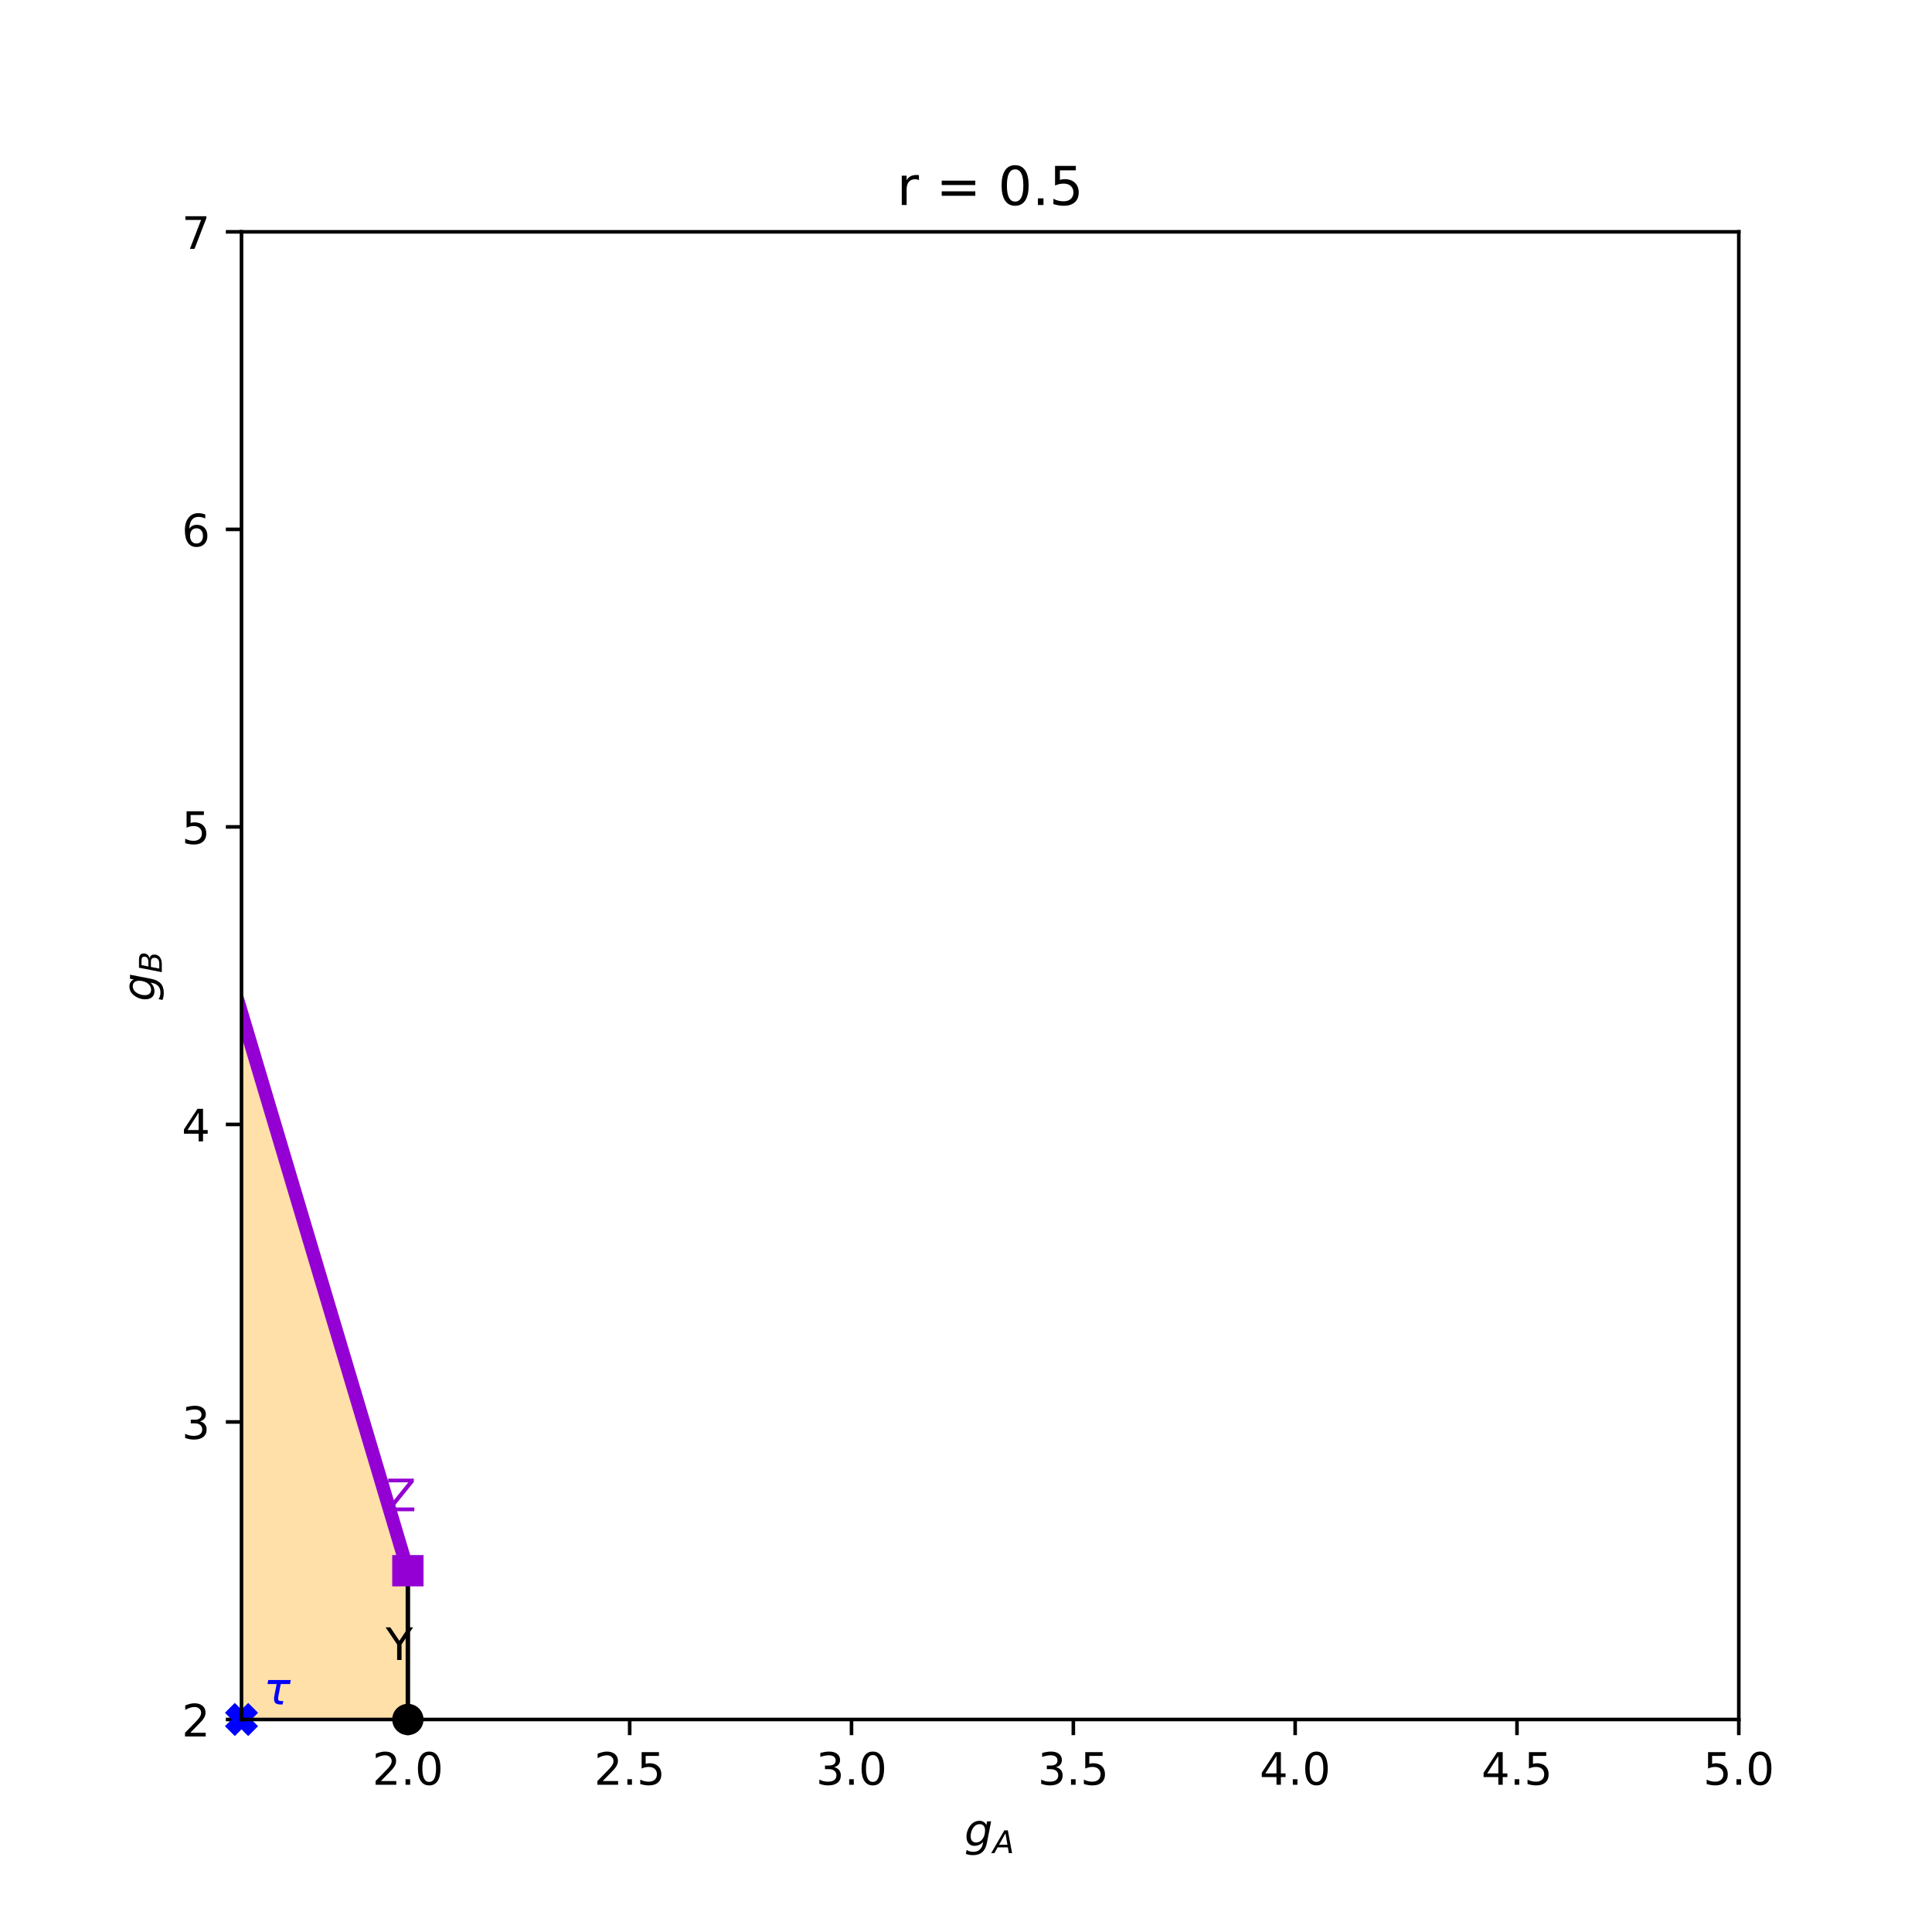
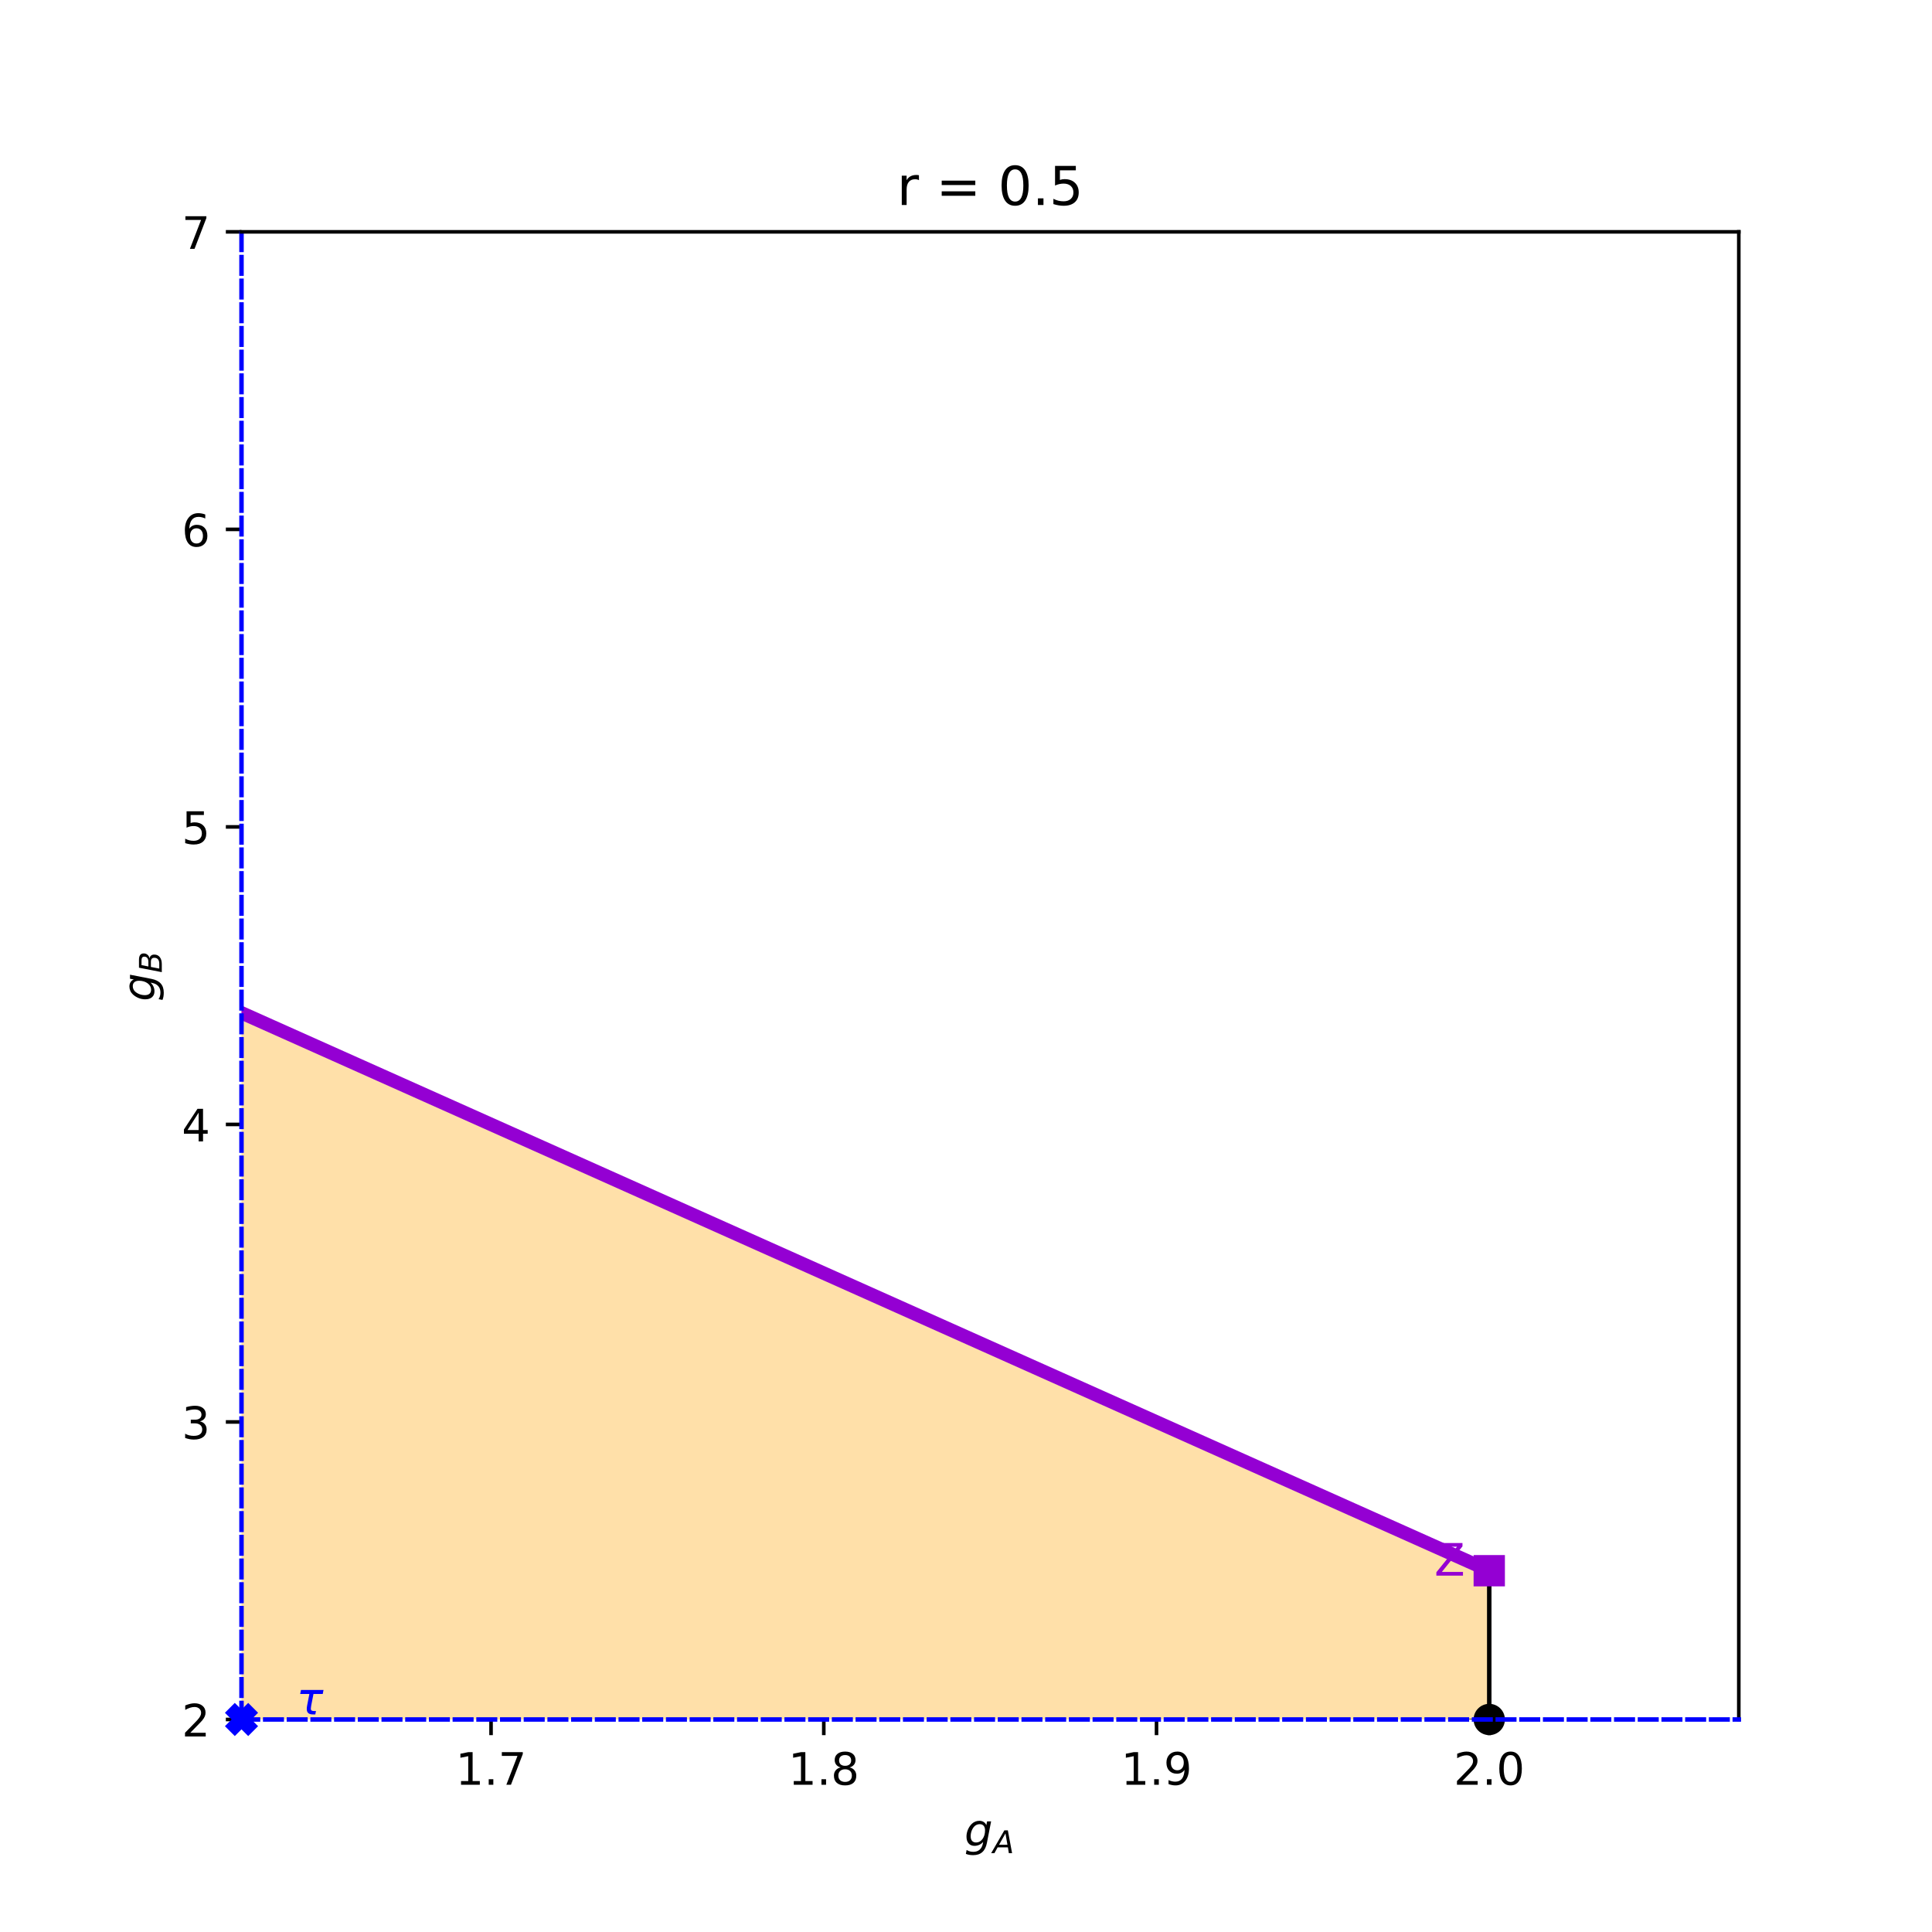
<svg xmlns="http://www.w3.org/2000/svg" xmlns:xlink="http://www.w3.org/1999/xlink" width="432pt" height="432pt" viewBox="0 0 432 432" version="1.1">
  <defs>
    <style type="text/css">*{stroke-linejoin: round; stroke-linecap: butt}</style>
  </defs>
  <g id="figure_1">
    <g id="patch_1">
      <path d="M 0 432  L 432 432  L 432 0  L 0 0  z " style="fill: #ffffff" />
    </g>
    <g id="axes_1">
      <g id="patch_2">
        <path d="M 54 384.48  L 388.8 384.48  L 388.8 51.84  L 54 51.84  z " style="fill: #ffffff" />
      </g>
      <g id="patch_3">
-         <path d="M -57.6 484.272  L 91.2 384.48  L 91.2 351.216  L 41.6 184.896  z " clip-path="url(#p2d5681308e)" style="fill: #ffa500; opacity: 0.1; stroke: #ffa500; stroke-linejoin: miter" />
+         <path d="M -783 484.272  L 333 384.48  L 333 351.216  L -39 184.896  z " clip-path="url(#p8c0854b773)" style="fill: #ffa500; opacity: 0.1; stroke: #ffa500; stroke-linejoin: miter" />
      </g>
      <g id="patch_4">
-         <path d="M -57.6 484.272  L 91.2 384.48  L 91.2 351.216  L 41.6 184.896  z " clip-path="url(#p2d5681308e)" style="fill: #ffa500; opacity: 0.1; stroke: #ffa500; stroke-linejoin: miter" />
+         <path d="M -783 484.272  L 333 384.48  L 333 351.216  L -39 184.896  z " clip-path="url(#p8c0854b773)" style="fill: #ffa500; opacity: 0.1; stroke: #ffa500; stroke-linejoin: miter" />
      </g>
      <g id="patch_5">
-         <path d="M -57.6 484.272  L 91.2 384.48  L 91.2 351.216  L 41.6 184.896  z " clip-path="url(#p2d5681308e)" style="fill: #ffa500; opacity: 0.1; stroke: #ffa500; stroke-linejoin: miter" />
+         <path d="M -783 484.272  L 333 384.48  L 333 351.216  L -39 184.896  z " clip-path="url(#p8c0854b773)" style="fill: #ffa500; opacity: 0.1; stroke: #ffa500; stroke-linejoin: miter" />
      </g>
      <g id="patch_6">
-         <path d="M -57.6 484.272  L 91.2 384.48  L 91.2 351.216  L 41.6 184.896  z " clip-path="url(#p2d5681308e)" style="fill: #ffa500; opacity: 0.1; stroke: #ffa500; stroke-linejoin: miter" />
+         <path d="M -783 484.272  L 333 384.48  L 333 351.216  L -39 184.896  z " clip-path="url(#p8c0854b773)" style="fill: #ffa500; opacity: 0.1; stroke: #ffa500; stroke-linejoin: miter" />
      </g>
      <g id="matplotlib.axis_1">
        <g id="xtick_1">
          <g id="line2d_1">
            <defs>
-               <path id="me4f27d8e48" d="M 0 0  L 0 3.5  " style="stroke: #000000; stroke-width: 0.8" />
-             </defs>
-             <g>
-               <use xlink:href="#me4f27d8e48" x="91.2" y="384.48" style="stroke: #000000; stroke-width: 0.8" />
+               <path id="m6386269660" d="M 0 0  L 0 3.5  " style="stroke: #000000; stroke-width: 0.8" />
+             </defs>
+             <g>
+               <use xlink:href="#m6386269660" x="109.8" y="384.48" style="stroke: #000000; stroke-width: 0.8" />
            </g>
          </g>
          <g id="text_1">
-             <g transform="translate(83.24844 399.0784) scale(0.1 -0.1)">
-               <defs>
-                 <path id="DejaVuSans-32" d="M 1228 531  L 3431 531  L 3431 0  L 469 0  L 469 531  Q 828 903 1448 1529  Q 2069 2156 2228 2338  Q 2531 2678 2651 2914  Q 2772 3150 2772 3378  Q 2772 3750 2511 3984  Q 2250 4219 1831 4219  Q 1534 4219 1204 4116  Q 875 4013 500 3803  L 500 4441  Q 881 4594 1212 4672  Q 1544 4750 1819 4750  Q 2544 4750 2975 4387  Q 3406 4025 3406 3419  Q 3406 3131 3298 2873  Q 3191 2616 2906 2266  Q 2828 2175 2409 1742  Q 1991 1309 1228 531  z " transform="scale(0.015625)" />
+             <g transform="translate(101.8484 399.0784) scale(0.1 -0.1)">
+               <defs>
+                 <path id="DejaVuSans-31" d="M 794 531  L 1825 531  L 1825 4091  L 703 3866  L 703 4441  L 1819 4666  L 2450 4666  L 2450 531  L 3481 531  L 3481 0  L 794 0  L 794 531  z " transform="scale(0.015625)" />
                <path id="DejaVuSans-2e" d="M 684 794  L 1344 794  L 1344 0  L 684 0  L 684 794  z " transform="scale(0.015625)" />
-                 <path id="DejaVuSans-30" d="M 2034 4250  Q 1547 4250 1301 3770  Q 1056 3291 1056 2328  Q 1056 1369 1301 889  Q 1547 409 2034 409  Q 2525 409 2770 889  Q 3016 1369 3016 2328  Q 3016 3291 2770 3770  Q 2525 4250 2034 4250  z M 2034 4750  Q 2819 4750 3233 4129  Q 3647 3509 3647 2328  Q 3647 1150 3233 529  Q 2819 -91 2034 -91  Q 1250 -91 836 529  Q 422 1150 422 2328  Q 422 3509 836 4129  Q 1250 4750 2034 4750  z " transform="scale(0.015625)" />
-               </defs>
-               <use xlink:href="#DejaVuSans-32" />
-               <use xlink:href="#DejaVuSans-2e" x="63.623" />
-               <use xlink:href="#DejaVuSans-30" x="95.41" />
+                 <path id="DejaVuSans-37" d="M 525 4666  L 3525 4666  L 3525 4397  L 1831 0  L 1172 0  L 2766 4134  L 525 4134  L 525 4666  z " transform="scale(0.015625)" />
+               </defs>
+               <use xlink:href="#DejaVuSans-31" />
+               <use xlink:href="#DejaVuSans-2e" x="63.623" />
+               <use xlink:href="#DejaVuSans-37" x="95.41" />
            </g>
          </g>
        </g>
        <g id="xtick_2">
          <g id="line2d_2">
            <g>
-               <use xlink:href="#me4f27d8e48" x="140.8" y="384.48" style="stroke: #000000; stroke-width: 0.8" />
+               <use xlink:href="#m6386269660" x="184.2" y="384.48" style="stroke: #000000; stroke-width: 0.8" />
            </g>
          </g>
          <g id="text_2">
-             <g transform="translate(132.8484 399.0784) scale(0.1 -0.1)">
-               <defs>
-                 <path id="DejaVuSans-35" d="M 691 4666  L 3169 4666  L 3169 4134  L 1269 4134  L 1269 2991  Q 1406 3038 1543 3061  Q 1681 3084 1819 3084  Q 2600 3084 3056 2656  Q 3513 2228 3513 1497  Q 3513 744 3044 326  Q 2575 -91 1722 -91  Q 1428 -91 1123 -41  Q 819 9 494 109  L 494 744  Q 775 591 1075 516  Q 1375 441 1709 441  Q 2250 441 2565 725  Q 2881 1009 2881 1497  Q 2881 1984 2565 2268  Q 2250 2553 1709 2553  Q 1456 2553 1204 2497  Q 953 2441 691 2322  L 691 4666  z " transform="scale(0.015625)" />
-               </defs>
-               <use xlink:href="#DejaVuSans-32" />
-               <use xlink:href="#DejaVuSans-2e" x="63.623" />
-               <use xlink:href="#DejaVuSans-35" x="95.41" />
+             <g transform="translate(176.2484 399.0784) scale(0.1 -0.1)">
+               <defs>
+                 <path id="DejaVuSans-38" d="M 2034 2216  Q 1584 2216 1326 1975  Q 1069 1734 1069 1313  Q 1069 891 1326 650  Q 1584 409 2034 409  Q 2484 409 2743 651  Q 3003 894 3003 1313  Q 3003 1734 2745 1975  Q 2488 2216 2034 2216  z M 1403 2484  Q 997 2584 770 2862  Q 544 3141 544 3541  Q 544 4100 942 4425  Q 1341 4750 2034 4750  Q 2731 4750 3128 4425  Q 3525 4100 3525 3541  Q 3525 3141 3298 2862  Q 3072 2584 2669 2484  Q 3125 2378 3379 2068  Q 3634 1759 3634 1313  Q 3634 634 3220 271  Q 2806 -91 2034 -91  Q 1263 -91 848 271  Q 434 634 434 1313  Q 434 1759 690 2068  Q 947 2378 1403 2484  z M 1172 3481  Q 1172 3119 1398 2916  Q 1625 2713 2034 2713  Q 2441 2713 2670 2916  Q 2900 3119 2900 3481  Q 2900 3844 2670 4047  Q 2441 4250 2034 4250  Q 1625 4250 1398 4047  Q 1172 3844 1172 3481  z " transform="scale(0.015625)" />
+               </defs>
+               <use xlink:href="#DejaVuSans-31" />
+               <use xlink:href="#DejaVuSans-2e" x="63.623" />
+               <use xlink:href="#DejaVuSans-38" x="95.41" />
            </g>
          </g>
        </g>
        <g id="xtick_3">
          <g id="line2d_3">
            <g>
-               <use xlink:href="#me4f27d8e48" x="190.4" y="384.48" style="stroke: #000000; stroke-width: 0.8" />
+               <use xlink:href="#m6386269660" x="258.6" y="384.48" style="stroke: #000000; stroke-width: 0.8" />
            </g>
          </g>
          <g id="text_3">
-             <g transform="translate(182.4484 399.0784) scale(0.1 -0.1)">
-               <defs>
-                 <path id="DejaVuSans-33" d="M 2597 2516  Q 3050 2419 3304 2112  Q 3559 1806 3559 1356  Q 3559 666 3084 287  Q 2609 -91 1734 -91  Q 1441 -91 1130 -33  Q 819 25 488 141  L 488 750  Q 750 597 1062 519  Q 1375 441 1716 441  Q 2309 441 2620 675  Q 2931 909 2931 1356  Q 2931 1769 2642 2001  Q 2353 2234 1838 2234  L 1294 2234  L 1294 2753  L 1863 2753  Q 2328 2753 2575 2939  Q 2822 3125 2822 3475  Q 2822 3834 2567 4026  Q 2313 4219 1838 4219  Q 1578 4219 1281 4162  Q 984 4106 628 3988  L 628 4550  Q 988 4650 1302 4700  Q 1616 4750 1894 4750  Q 2613 4750 3031 4423  Q 3450 4097 3450 3541  Q 3450 3153 3228 2886  Q 3006 2619 2597 2516  z " transform="scale(0.015625)" />
-               </defs>
-               <use xlink:href="#DejaVuSans-33" />
-               <use xlink:href="#DejaVuSans-2e" x="63.623" />
-               <use xlink:href="#DejaVuSans-30" x="95.41" />
+             <g transform="translate(250.6484 399.0784) scale(0.1 -0.1)">
+               <defs>
+                 <path id="DejaVuSans-39" d="M 703 97  L 703 672  Q 941 559 1184 500  Q 1428 441 1663 441  Q 2288 441 2617 861  Q 2947 1281 2994 2138  Q 2813 1869 2534 1725  Q 2256 1581 1919 1581  Q 1219 1581 811 2004  Q 403 2428 403 3163  Q 403 3881 828 4315  Q 1253 4750 1959 4750  Q 2769 4750 3195 4129  Q 3622 3509 3622 2328  Q 3622 1225 3098 567  Q 2575 -91 1691 -91  Q 1453 -91 1209 -44  Q 966 3 703 97  z M 1959 2075  Q 2384 2075 2632 2365  Q 2881 2656 2881 3163  Q 2881 3666 2632 3958  Q 2384 4250 1959 4250  Q 1534 4250 1286 3958  Q 1038 3666 1038 3163  Q 1038 2656 1286 2365  Q 1534 2075 1959 2075  z " transform="scale(0.015625)" />
+               </defs>
+               <use xlink:href="#DejaVuSans-31" />
+               <use xlink:href="#DejaVuSans-2e" x="63.623" />
+               <use xlink:href="#DejaVuSans-39" x="95.41" />
            </g>
          </g>
        </g>
        <g id="xtick_4">
          <g id="line2d_4">
            <g>
-               <use xlink:href="#me4f27d8e48" x="240" y="384.48" style="stroke: #000000; stroke-width: 0.8" />
+               <use xlink:href="#m6386269660" x="333" y="384.48" style="stroke: #000000; stroke-width: 0.8" />
            </g>
          </g>
          <g id="text_4">
-             <g transform="translate(232.0484 399.0784) scale(0.1 -0.1)">
-               <use xlink:href="#DejaVuSans-33" />
-               <use xlink:href="#DejaVuSans-2e" x="63.623" />
-               <use xlink:href="#DejaVuSans-35" x="95.41" />
-             </g>
-           </g>
-         </g>
-         <g id="xtick_5">
-           <g id="line2d_5">
-             <g>
-               <use xlink:href="#me4f27d8e48" x="289.6" y="384.48" style="stroke: #000000; stroke-width: 0.8" />
-             </g>
-           </g>
-           <g id="text_5">
-             <g transform="translate(281.6484 399.0784) scale(0.1 -0.1)">
-               <defs>
-                 <path id="DejaVuSans-34" d="M 2419 4116  L 825 1625  L 2419 1625  L 2419 4116  z M 2253 4666  L 3047 4666  L 3047 1625  L 3713 1625  L 3713 1100  L 3047 1100  L 3047 0  L 2419 0  L 2419 1100  L 313 1100  L 313 1709  L 2253 4666  z " transform="scale(0.015625)" />
-               </defs>
-               <use xlink:href="#DejaVuSans-34" />
+             <g transform="translate(325.0484 399.0784) scale(0.1 -0.1)">
+               <defs>
+                 <path id="DejaVuSans-32" d="M 1228 531  L 3431 531  L 3431 0  L 469 0  L 469 531  Q 828 903 1448 1529  Q 2069 2156 2228 2338  Q 2531 2678 2651 2914  Q 2772 3150 2772 3378  Q 2772 3750 2511 3984  Q 2250 4219 1831 4219  Q 1534 4219 1204 4116  Q 875 4013 500 3803  L 500 4441  Q 881 4594 1212 4672  Q 1544 4750 1819 4750  Q 2544 4750 2975 4387  Q 3406 4025 3406 3419  Q 3406 3131 3298 2873  Q 3191 2616 2906 2266  Q 2828 2175 2409 1742  Q 1991 1309 1228 531  z " transform="scale(0.015625)" />
+                 <path id="DejaVuSans-30" d="M 2034 4250  Q 1547 4250 1301 3770  Q 1056 3291 1056 2328  Q 1056 1369 1301 889  Q 1547 409 2034 409  Q 2525 409 2770 889  Q 3016 1369 3016 2328  Q 3016 3291 2770 3770  Q 2525 4250 2034 4250  z M 2034 4750  Q 2819 4750 3233 4129  Q 3647 3509 3647 2328  Q 3647 1150 3233 529  Q 2819 -91 2034 -91  Q 1250 -91 836 529  Q 422 1150 422 2328  Q 422 3509 836 4129  Q 1250 4750 2034 4750  z " transform="scale(0.015625)" />
+               </defs>
+               <use xlink:href="#DejaVuSans-32" />
              <use xlink:href="#DejaVuSans-2e" x="63.623" />
              <use xlink:href="#DejaVuSans-30" x="95.41" />
            </g>
          </g>
        </g>
-         <g id="xtick_6">
-           <g id="line2d_6">
-             <g>
-               <use xlink:href="#me4f27d8e48" x="339.2" y="384.48" style="stroke: #000000; stroke-width: 0.8" />
-             </g>
-           </g>
-           <g id="text_6">
-             <g transform="translate(331.2484 399.0784) scale(0.1 -0.1)">
-               <use xlink:href="#DejaVuSans-34" />
-               <use xlink:href="#DejaVuSans-2e" x="63.623" />
-               <use xlink:href="#DejaVuSans-35" x="95.41" />
-             </g>
-           </g>
-         </g>
-         <g id="xtick_7">
-           <g id="line2d_7">
-             <g>
-               <use xlink:href="#me4f27d8e48" x="388.8" y="384.48" style="stroke: #000000; stroke-width: 0.8" />
-             </g>
-           </g>
-           <g id="text_7">
-             <g transform="translate(380.8484 399.0784) scale(0.1 -0.1)">
-               <use xlink:href="#DejaVuSans-35" />
-               <use xlink:href="#DejaVuSans-2e" x="63.623" />
-               <use xlink:href="#DejaVuSans-30" x="95.41" />
-             </g>
-           </g>
-         </g>
-         <g id="text_8">
+         <g id="text_5">
          <g transform="translate(215.65 412.7362) scale(0.1 -0.1)">
            <defs>
              <path id="DejaVuSans-Oblique-67" d="M 3816 3500  L 3219 434  Q 3047 -456 2561 -893  Q 2075 -1331 1253 -1331  Q 950 -1331 690 -1286  Q 431 -1241 206 -1147  L 313 -588  Q 525 -725 762 -790  Q 1000 -856 1269 -856  Q 1816 -856 2167 -557  Q 2519 -259 2631 300  L 2681 563  Q 2441 288 2122 144  Q 1803 0 1434 0  Q 903 0 598 351  Q 294 703 294 1319  Q 294 1803 478 2267  Q 663 2731 997 3091  Q 1219 3328 1514 3456  Q 1809 3584 2131 3584  Q 2484 3584 2746 3420  Q 3009 3256 3138 2956  L 3238 3500  L 3816 3500  z M 2950 2216  Q 2950 2641 2750 2872  Q 2550 3103 2181 3103  Q 1953 3103 1747 3012  Q 1541 2922 1394 2759  Q 1156 2491 1023 2127  Q 891 1763 891 1375  Q 891 944 1092 712  Q 1294 481 1672 481  Q 2219 481 2584 976  Q 2950 1472 2950 2216  z " transform="scale(0.015625)" />
              <path id="DejaVuSans-Oblique-41" d="M 2356 4666  L 3072 4666  L 3938 0  L 3278 0  L 3084 1197  L 984 1197  L 325 0  L -341 0  L 2356 4666  z M 2584 4044  L 1275 1722  L 2988 1722  L 2584 4044  z " transform="scale(0.015625)" />
            </defs>
            <use xlink:href="#DejaVuSans-Oblique-67" />
            <use xlink:href="#DejaVuSans-Oblique-41" transform="translate(63.47656 -16.40625) scale(0.7)" />
          </g>
        </g>
      </g>
      <g id="matplotlib.axis_2">
        <g id="ytick_1">
-           <g id="line2d_8">
-             <defs>
-               <path id="m628d3cce28" d="M 0 0  L -3.5 0  " style="stroke: #000000; stroke-width: 0.8" />
-             </defs>
-             <g>
-               <use xlink:href="#m628d3cce28" x="54" y="384.48" style="stroke: #000000; stroke-width: 0.8" />
-             </g>
-           </g>
-           <g id="text_9">
+           <g id="line2d_5">
+             <defs>
+               <path id="me17f056803" d="M 0 0  L -3.5 0  " style="stroke: #000000; stroke-width: 0.8" />
+             </defs>
+             <g>
+               <use xlink:href="#me17f056803" x="54" y="384.48" style="stroke: #000000; stroke-width: 0.8" />
+             </g>
+           </g>
+           <g id="text_6">
            <g transform="translate(40.6375 388.2792) scale(0.1 -0.1)">
              <use xlink:href="#DejaVuSans-32" />
            </g>
          </g>
        </g>
        <g id="ytick_2">
+           <g id="line2d_6">
+             <g>
+               <use xlink:href="#me17f056803" x="54" y="317.952" style="stroke: #000000; stroke-width: 0.8" />
+             </g>
+           </g>
+           <g id="text_7">
+             <g transform="translate(40.6375 321.7512) scale(0.1 -0.1)">
+               <defs>
+                 <path id="DejaVuSans-33" d="M 2597 2516  Q 3050 2419 3304 2112  Q 3559 1806 3559 1356  Q 3559 666 3084 287  Q 2609 -91 1734 -91  Q 1441 -91 1130 -33  Q 819 25 488 141  L 488 750  Q 750 597 1062 519  Q 1375 441 1716 441  Q 2309 441 2620 675  Q 2931 909 2931 1356  Q 2931 1769 2642 2001  Q 2353 2234 1838 2234  L 1294 2234  L 1294 2753  L 1863 2753  Q 2328 2753 2575 2939  Q 2822 3125 2822 3475  Q 2822 3834 2567 4026  Q 2313 4219 1838 4219  Q 1578 4219 1281 4162  Q 984 4106 628 3988  L 628 4550  Q 988 4650 1302 4700  Q 1616 4750 1894 4750  Q 2613 4750 3031 4423  Q 3450 4097 3450 3541  Q 3450 3153 3228 2886  Q 3006 2619 2597 2516  z " transform="scale(0.015625)" />
+               </defs>
+               <use xlink:href="#DejaVuSans-33" />
+             </g>
+           </g>
+         </g>
+         <g id="ytick_3">
+           <g id="line2d_7">
+             <g>
+               <use xlink:href="#me17f056803" x="54" y="251.424" style="stroke: #000000; stroke-width: 0.8" />
+             </g>
+           </g>
+           <g id="text_8">
+             <g transform="translate(40.6375 255.2232) scale(0.1 -0.1)">
+               <defs>
+                 <path id="DejaVuSans-34" d="M 2419 4116  L 825 1625  L 2419 1625  L 2419 4116  z M 2253 4666  L 3047 4666  L 3047 1625  L 3713 1625  L 3713 1100  L 3047 1100  L 3047 0  L 2419 0  L 2419 1100  L 313 1100  L 313 1709  L 2253 4666  z " transform="scale(0.015625)" />
+               </defs>
+               <use xlink:href="#DejaVuSans-34" />
+             </g>
+           </g>
+         </g>
+         <g id="ytick_4">
+           <g id="line2d_8">
+             <g>
+               <use xlink:href="#me17f056803" x="54" y="184.896" style="stroke: #000000; stroke-width: 0.8" />
+             </g>
+           </g>
+           <g id="text_9">
+             <g transform="translate(40.6375 188.6952) scale(0.1 -0.1)">
+               <defs>
+                 <path id="DejaVuSans-35" d="M 691 4666  L 3169 4666  L 3169 4134  L 1269 4134  L 1269 2991  Q 1406 3038 1543 3061  Q 1681 3084 1819 3084  Q 2600 3084 3056 2656  Q 3513 2228 3513 1497  Q 3513 744 3044 326  Q 2575 -91 1722 -91  Q 1428 -91 1123 -41  Q 819 9 494 109  L 494 744  Q 775 591 1075 516  Q 1375 441 1709 441  Q 2250 441 2565 725  Q 2881 1009 2881 1497  Q 2881 1984 2565 2268  Q 2250 2553 1709 2553  Q 1456 2553 1204 2497  Q 953 2441 691 2322  L 691 4666  z " transform="scale(0.015625)" />
+               </defs>
+               <use xlink:href="#DejaVuSans-35" />
+             </g>
+           </g>
+         </g>
+         <g id="ytick_5">
          <g id="line2d_9">
            <g>
-               <use xlink:href="#m628d3cce28" x="54" y="317.952" style="stroke: #000000; stroke-width: 0.8" />
+               <use xlink:href="#me17f056803" x="54" y="118.368" style="stroke: #000000; stroke-width: 0.8" />
            </g>
          </g>
          <g id="text_10">
-             <g transform="translate(40.6375 321.7512) scale(0.1 -0.1)">
-               <use xlink:href="#DejaVuSans-33" />
-             </g>
-           </g>
-         </g>
-         <g id="ytick_3">
+             <g transform="translate(40.6375 122.1672) scale(0.1 -0.1)">
+               <defs>
+                 <path id="DejaVuSans-36" d="M 2113 2584  Q 1688 2584 1439 2293  Q 1191 2003 1191 1497  Q 1191 994 1439 701  Q 1688 409 2113 409  Q 2538 409 2786 701  Q 3034 994 3034 1497  Q 3034 2003 2786 2293  Q 2538 2584 2113 2584  z M 3366 4563  L 3366 3988  Q 3128 4100 2886 4159  Q 2644 4219 2406 4219  Q 1781 4219 1451 3797  Q 1122 3375 1075 2522  Q 1259 2794 1537 2939  Q 1816 3084 2150 3084  Q 2853 3084 3261 2657  Q 3669 2231 3669 1497  Q 3669 778 3244 343  Q 2819 -91 2113 -91  Q 1303 -91 875 529  Q 447 1150 447 2328  Q 447 3434 972 4092  Q 1497 4750 2381 4750  Q 2619 4750 2861 4703  Q 3103 4656 3366 4563  z " transform="scale(0.015625)" />
+               </defs>
+               <use xlink:href="#DejaVuSans-36" />
+             </g>
+           </g>
+         </g>
+         <g id="ytick_6">
          <g id="line2d_10">
            <g>
-               <use xlink:href="#m628d3cce28" x="54" y="251.424" style="stroke: #000000; stroke-width: 0.8" />
+               <use xlink:href="#me17f056803" x="54" y="51.84" style="stroke: #000000; stroke-width: 0.8" />
            </g>
          </g>
          <g id="text_11">
-             <g transform="translate(40.6375 255.2232) scale(0.1 -0.1)">
-               <use xlink:href="#DejaVuSans-34" />
-             </g>
-           </g>
-         </g>
-         <g id="ytick_4">
-           <g id="line2d_11">
-             <g>
-               <use xlink:href="#m628d3cce28" x="54" y="184.896" style="stroke: #000000; stroke-width: 0.8" />
-             </g>
-           </g>
-           <g id="text_12">
-             <g transform="translate(40.6375 188.6952) scale(0.1 -0.1)">
-               <use xlink:href="#DejaVuSans-35" />
-             </g>
-           </g>
-         </g>
-         <g id="ytick_5">
-           <g id="line2d_12">
-             <g>
-               <use xlink:href="#m628d3cce28" x="54" y="118.368" style="stroke: #000000; stroke-width: 0.8" />
-             </g>
-           </g>
-           <g id="text_13">
-             <g transform="translate(40.6375 122.1672) scale(0.1 -0.1)">
-               <defs>
-                 <path id="DejaVuSans-36" d="M 2113 2584  Q 1688 2584 1439 2293  Q 1191 2003 1191 1497  Q 1191 994 1439 701  Q 1688 409 2113 409  Q 2538 409 2786 701  Q 3034 994 3034 1497  Q 3034 2003 2786 2293  Q 2538 2584 2113 2584  z M 3366 4563  L 3366 3988  Q 3128 4100 2886 4159  Q 2644 4219 2406 4219  Q 1781 4219 1451 3797  Q 1122 3375 1075 2522  Q 1259 2794 1537 2939  Q 1816 3084 2150 3084  Q 2853 3084 3261 2657  Q 3669 2231 3669 1497  Q 3669 778 3244 343  Q 2819 -91 2113 -91  Q 1303 -91 875 529  Q 447 1150 447 2328  Q 447 3434 972 4092  Q 1497 4750 2381 4750  Q 2619 4750 2861 4703  Q 3103 4656 3366 4563  z " transform="scale(0.015625)" />
-               </defs>
-               <use xlink:href="#DejaVuSans-36" />
-             </g>
-           </g>
-         </g>
-         <g id="ytick_6">
-           <g id="line2d_13">
-             <g>
-               <use xlink:href="#m628d3cce28" x="54" y="51.84" style="stroke: #000000; stroke-width: 0.8" />
-             </g>
-           </g>
-           <g id="text_14">
            <g transform="translate(40.6375 55.63922) scale(0.1 -0.1)">
-               <defs>
-                 <path id="DejaVuSans-37" d="M 525 4666  L 3525 4666  L 3525 4397  L 1831 0  L 1172 0  L 2766 4134  L 525 4134  L 525 4666  z " transform="scale(0.015625)" />
-               </defs>
              <use xlink:href="#DejaVuSans-37" />
            </g>
          </g>
        </g>
-         <g id="text_15">
+         <g id="text_12">
          <g transform="translate(34.5375 223.91) rotate(-90) scale(0.1 -0.1)">
            <defs>
              <path id="DejaVuSans-Oblique-42" d="M 1081 4666  L 2694 4666  Q 3350 4666 3675 4422  Q 4000 4178 4000 3688  Q 4000 3238 3720 2911  Q 3441 2584 2988 2516  Q 3375 2428 3569 2181  Q 3763 1934 3763 1522  Q 3763 819 3242 409  Q 2722 0 1819 0  L 172 0  L 1081 4666  z M 1234 2228  L 903 519  L 1919 519  Q 2491 519 2800 781  Q 3109 1044 3109 1522  Q 3109 1891 2904 2059  Q 2700 2228 2247 2228  L 1234 2228  z M 1606 4147  L 1331 2741  L 2272 2741  Q 2775 2741 3058 2959  Q 3341 3178 3341 3566  Q 3341 3869 3150 4008  Q 2959 4147 2541 4147  L 1606 4147  z " transform="scale(0.015625)" />
            </defs>
            <use xlink:href="#DejaVuSans-Oblique-67" />
            <use xlink:href="#DejaVuSans-Oblique-42" transform="translate(63.47656 -16.40625) scale(0.7)" />
          </g>
        </g>
      </g>
+       <g id="line2d_11">
+         <path d="M 333 384.48  L -1 414.346  " clip-path="url(#p8c0854b773)" style="fill: none; stroke: #000000; stroke-linecap: square" />
+       </g>
+       <g id="line2d_12">
+         <path clip-path="url(#p8c0854b773)" style="fill: none; stroke: #9400d3; stroke-width: 3; stroke-linecap: square" />
+       </g>
+       <g id="line2d_13">
+         <path d="M 333 351.216  L 333 384.48  " clip-path="url(#p8c0854b773)" style="fill: none; stroke: #000000; stroke-linecap: square" />
+       </g>
      <g id="line2d_14">
-         <path d="M 91.2 384.48  L 18.852 433  " clip-path="url(#p2d5681308e)" style="fill: none; stroke: #000000; stroke-linecap: square" />
+         <path d="M 333 351.216  L -1 201.886  " clip-path="url(#p8c0854b773)" style="fill: none; stroke: #9400d3; stroke-width: 3; stroke-linecap: square" />
      </g>
      <g id="line2d_15">
-         <path d="M 41.6 184.896  L -1 313.459  " clip-path="url(#p2d5681308e)" style="fill: none; stroke: #9400d3; stroke-width: 3; stroke-linecap: square" />
-       </g>
-       <g id="line2d_16">
-         <path d="M 91.2 351.216  L 91.2 384.48  " clip-path="url(#p2d5681308e)" style="fill: none; stroke: #000000; stroke-linecap: square" />
-       </g>
-       <g id="line2d_17">
-         <path d="M 91.2 351.216  L 41.6 184.896  " clip-path="url(#p2d5681308e)" style="fill: none; stroke: #9400d3; stroke-width: 3; stroke-linecap: square" />
-       </g>
-       <g id="line2d_18">
        <defs>
-           <path id="ma459838e51" d="M 0 3  C 0.796 3 1.559 2.684 2.121 2.121  C 2.684 1.559 3 0.796 3 0  C 3 -0.796 2.684 -1.559 2.121 -2.121  C 1.559 -2.684 0.796 -3 0 -3  C -0.796 -3 -1.559 -2.684 -2.121 -2.121  C -2.684 -1.559 -3 -0.796 -3 0  C -3 0.796 -2.684 1.559 -2.121 2.121  C -1.559 2.684 -0.796 3 0 3  z " style="stroke: #000000" />
+           <path id="m3f5390b2a3" d="M 0 3  C 0.796 3 1.559 2.684 2.121 2.121  C 2.684 1.559 3 0.796 3 0  C 3 -0.796 2.684 -1.559 2.121 -2.121  C 1.559 -2.684 0.796 -3 0 -3  C -0.796 -3 -1.559 -2.684 -2.121 -2.121  C -2.684 -1.559 -3 -0.796 -3 0  C -3 0.796 -2.684 1.559 -2.121 2.121  C -1.559 2.684 -0.796 3 0 3  z " style="stroke: #000000" />
        </defs>
        <g>
-           <use xlink:href="#ma459838e51" x="91.2" y="384.48" style="stroke: #000000" />
-         </g>
-       </g>
-       <g id="line2d_19">
+           <use xlink:href="#m3f5390b2a3" x="333" y="384.48" style="stroke: #000000" />
+         </g>
+       </g>
+       <g id="line2d_16">
        <defs>
-           <path id="mda507d597f" d="M -3 3  L 3 3  L 3 -3  L -3 -3  z " style="stroke: #9400d3; stroke-linejoin: miter" />
+           <path id="mc18f4d4267" d="M -3 3  L 3 3  L 3 -3  L -3 -3  z " style="stroke: #9400d3; stroke-linejoin: miter" />
        </defs>
        <g>
-           <use xlink:href="#mda507d597f" x="91.2" y="351.216" style="fill: #9400d3; stroke: #9400d3; stroke-linejoin: miter" />
-         </g>
-       </g>
-       <g id="line2d_20">
+           <use xlink:href="#mc18f4d4267" x="333" y="351.216" style="fill: #9400d3; stroke: #9400d3; stroke-linejoin: miter" />
+         </g>
+       </g>
+       <g id="line2d_17">
        <defs>
-           <path id="ma95f3925f1" d="M -1.5 3  L 0 1.5  L 1.5 3  L 3 1.5  L 1.5 0  L 3 -1.5  L 1.5 -3  L 0 -1.5  L -1.5 -3  L -3 -1.5  L -1.5 0  L -3 1.5  z " style="stroke: #0000ff; stroke-linejoin: miter" />
+           <path id="mfebfac2d6f" d="M -1.5 3  L 0 1.5  L 1.5 3  L 3 1.5  L 1.5 0  L 3 -1.5  L 1.5 -3  L 0 -1.5  L -1.5 -3  L -3 -1.5  L -1.5 0  L -3 1.5  z " style="stroke: #0000ff; stroke-linejoin: miter" />
        </defs>
        <g>
-           <use xlink:href="#ma95f3925f1" x="54" y="384.48" style="fill: #0000ff; stroke: #0000ff; stroke-linejoin: miter" />
+           <use xlink:href="#mfebfac2d6f" x="54" y="384.48" style="fill: #0000ff; stroke: #0000ff; stroke-linejoin: miter" />
        </g>
      </g>
      <g id="patch_7">
-         <path d="M 54 384.48  L 54 51.84  " style="fill: none; stroke: #000000; stroke-width: 0.8; stroke-linejoin: miter; stroke-linecap: square" />
+         <path d="M 54 384.48  L 54 51.84  " style="fill: none; stroke-dasharray: 3.7,1.6; stroke-dashoffset: 0; stroke: #0000ff; stroke-linejoin: miter; stroke-linecap: square" />
      </g>
      <g id="patch_8">
        <path d="M 388.8 384.48  L 388.8 51.84  " style="fill: none; stroke: #000000; stroke-width: 0.8; stroke-linejoin: miter; stroke-linecap: square" />
      </g>
      <g id="patch_9">
-         <path d="M 54 384.48  L 388.8 384.48  " style="fill: none; stroke: #000000; stroke-width: 0.8; stroke-linejoin: miter; stroke-linecap: square" />
+         <path d="M 54 384.48  L 388.8 384.48  " style="fill: none; stroke-dasharray: 3.7,1.6; stroke-dashoffset: 0; stroke: #0000ff; stroke-linejoin: miter; stroke-linecap: square" />
      </g>
      <g id="patch_10">
        <path d="M 54 51.84  L 388.8 51.84  " style="fill: none; stroke: #000000; stroke-width: 0.8; stroke-linejoin: miter; stroke-linecap: square" />
      </g>
-       <g id="text_16">
-         <g transform="translate(86.24 371.1744) scale(0.1 -0.1)">
-           <defs>
-             <path id="DejaVuSans-59" d="M -13 4666  L 666 4666  L 1959 2747  L 3244 4666  L 3922 4666  L 2272 2222  L 2272 0  L 1638 0  L 1638 2222  L -13 4666  z " transform="scale(0.015625)" />
-           </defs>
-           <use xlink:href="#DejaVuSans-59" />
-         </g>
-       </g>
-       <g id="text_17">
-         <g style="fill: #9400d3" transform="translate(86.24 337.9104) scale(0.1 -0.1)">
+       <g id="text_13">
+         <g style="fill: #9400d3" transform="translate(320.724 352.3137) scale(0.1 -0.1)">
          <defs>
            <path id="DejaVuSans-5a" d="M 359 4666  L 4025 4666  L 4025 4184  L 1075 531  L 4097 531  L 4097 0  L 288 0  L 288 481  L 3238 4134  L 359 4134  L 359 4666  z " transform="scale(0.015625)" />
          </defs>
          <use xlink:href="#DejaVuSans-5a" />
        </g>
      </g>
-       <g id="text_18">
-         <g style="fill: #0000ff" transform="translate(58.96 381.1536) scale(0.1 -0.1)">
+       <g id="text_14">
+         <g style="fill: #0000ff" transform="translate(66.276 383.3823) scale(0.1 -0.1)">
          <defs>
            <path id="DejaVuSans-Oblique-3c4" d="M 2103 638  Q 2188 488 2525 488  L 2800 488  L 2706 0  L 2363 0  Q 1800 0 1600 300  Q 1403 606 1534 1269  L 1856 2925  L 541 2925  L 653 3500  L 3881 3500  L 3769 2925  L 2444 2925  L 2113 1234  Q 2025 781 2103 638  z " transform="scale(0.015625)" />
          </defs>
          <use xlink:href="#DejaVuSans-Oblique-3c4" transform="translate(0 0.3125)" />
        </g>
      </g>
-       <g id="text_19">
+       <g id="text_15">
        <g transform="translate(200.55 45.84) scale(0.12 -0.12)">
          <defs>
            <path id="DejaVuSans-72" d="M 2631 2963  Q 2534 3019 2420 3045  Q 2306 3072 2169 3072  Q 1681 3072 1420 2755  Q 1159 2438 1159 1844  L 1159 0  L 581 0  L 581 3500  L 1159 3500  L 1159 2956  Q 1341 3275 1631 3429  Q 1922 3584 2338 3584  Q 2397 3584 2469 3576  Q 2541 3569 2628 3553  L 2631 2963  z " transform="scale(0.015625)" />
            <path id="DejaVuSans-20" transform="scale(0.015625)" />
            <path id="DejaVuSans-3d" d="M 678 2906  L 4684 2906  L 4684 2381  L 678 2381  L 678 2906  z M 678 1631  L 4684 1631  L 4684 1100  L 678 1100  L 678 1631  z " transform="scale(0.015625)" />
          </defs>
          <use xlink:href="#DejaVuSans-72" />
          <use xlink:href="#DejaVuSans-20" x="41.113" />
          <use xlink:href="#DejaVuSans-3d" x="72.9" />
          <use xlink:href="#DejaVuSans-20" x="156.689" />
          <use xlink:href="#DejaVuSans-30" x="188.477" />
          <use xlink:href="#DejaVuSans-2e" x="252.1" />
          <use xlink:href="#DejaVuSans-35" x="283.887" />
        </g>
      </g>
    </g>
  </g>
  <defs>
-     <clipPath id="p2d5681308e">
+     <clipPath id="p8c0854b773">
      <rect x="54" y="51.84" width="334.8" height="332.64" />
    </clipPath>
  </defs>
</svg>
